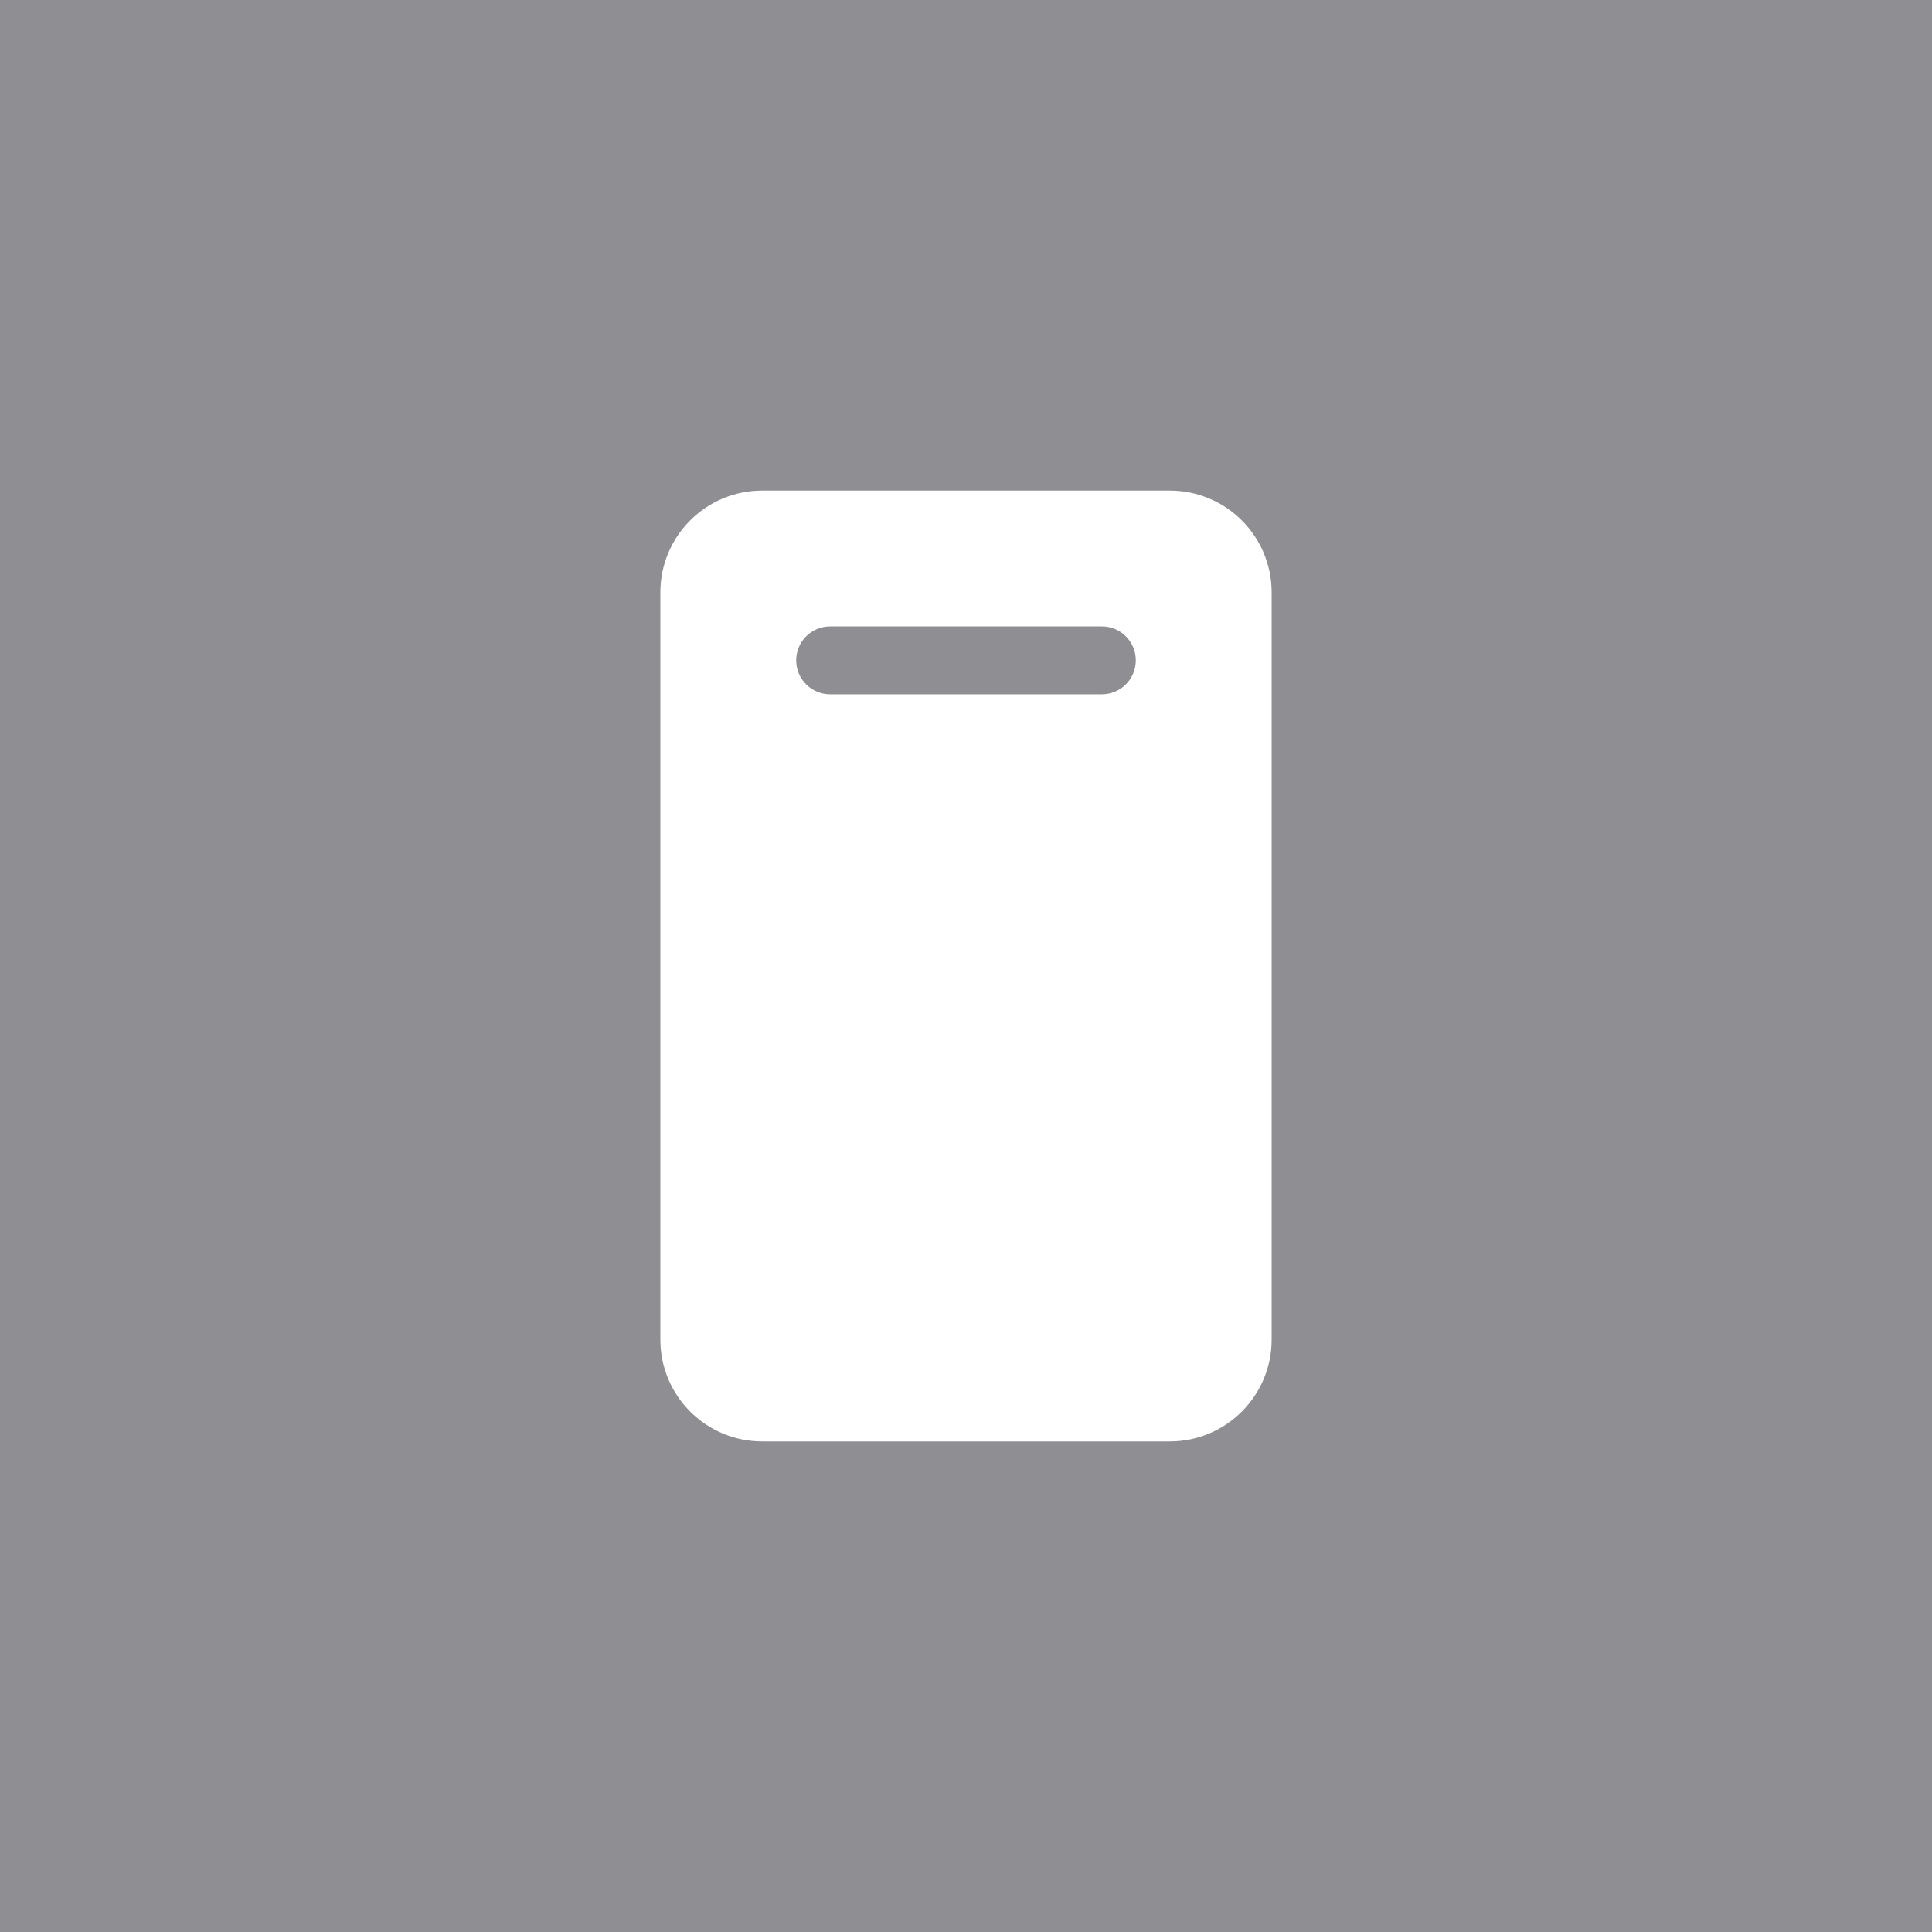
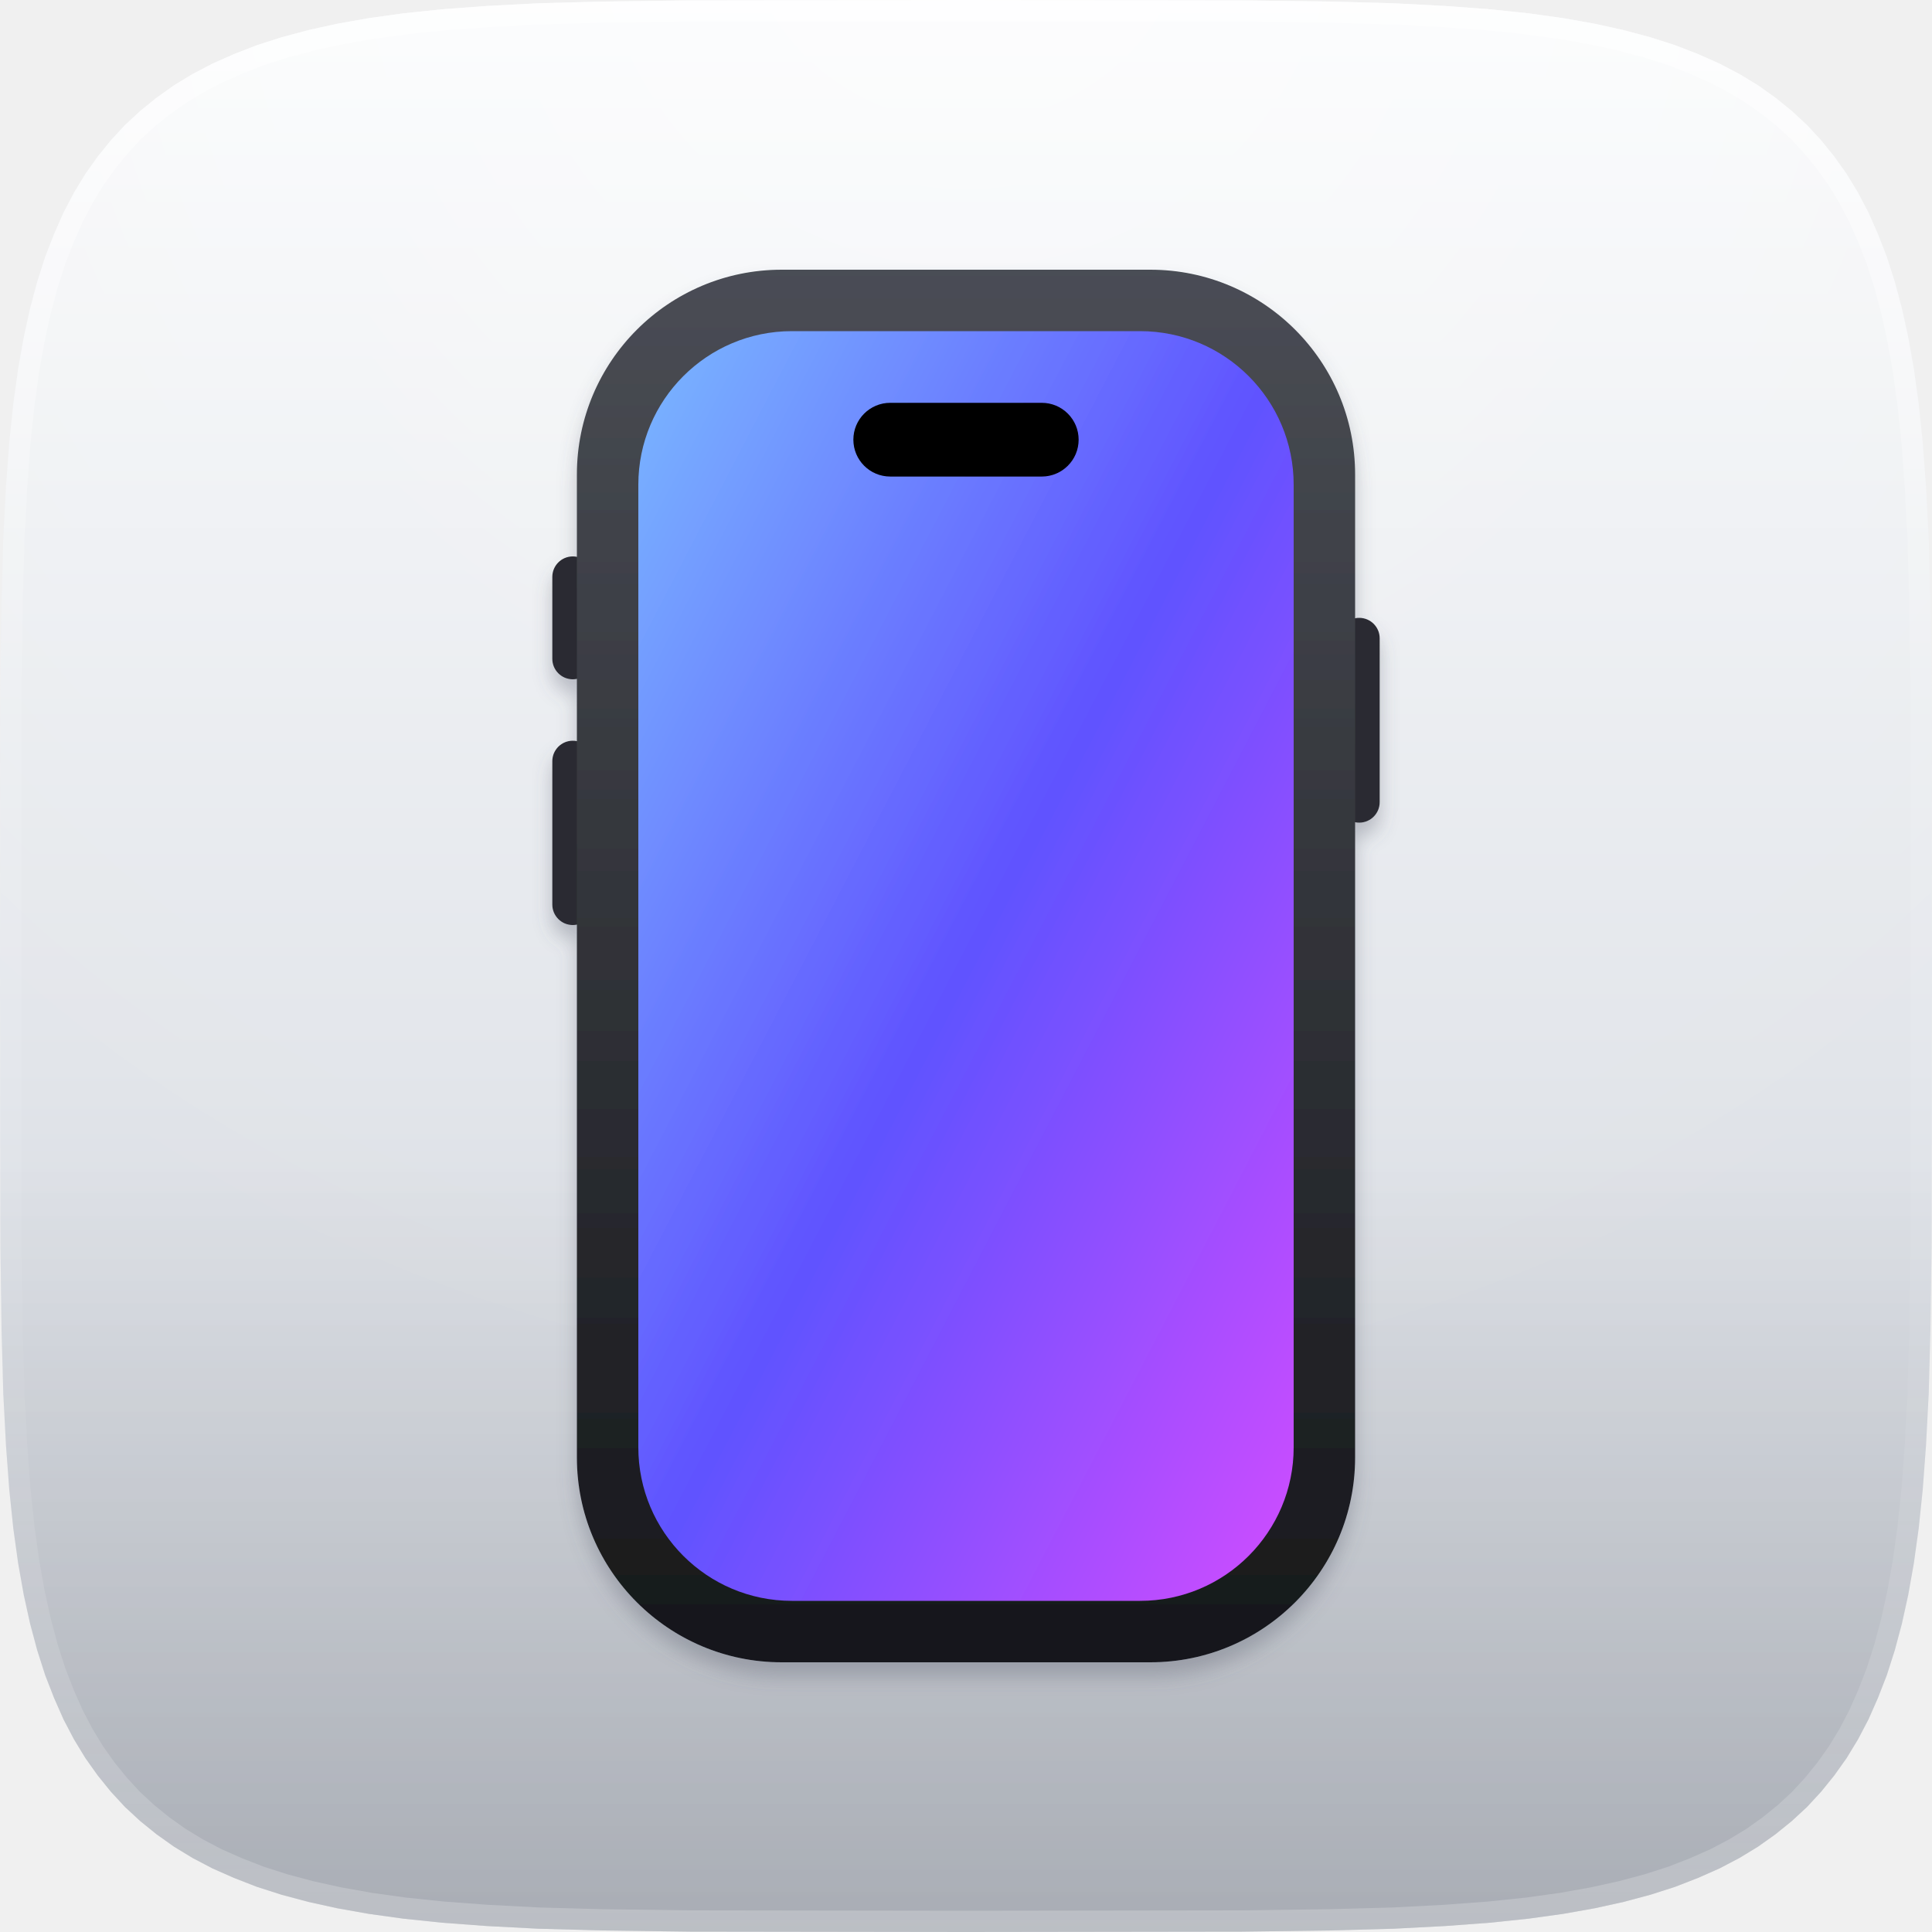
- <svg xmlns="http://www.w3.org/2000/svg" viewBox="0 0 256 256">
-   <rect width="256" height="256" fill="#8e8e93" />
-   <g transform="translate(56 56) scale(0.5625)" fill="#fff">
-     <path d="M176,16H80A24,24,0,0,0,56,40V216a24,24,0,0,0,24,24h96a24,24,0,0,0,24-24V40A24,24,0,0,0,176,16ZM160,64H96a8,8,0,0,1,0-16h64a8,8,0,0,1,0,16Z" />
+ <svg xmlns="http://www.w3.org/2000/svg" viewBox="0 0 100 100" width="100" height="100">
+   <defs>
+     <linearGradient id="bg" x1="0" y1="0" x2="0" y2="1">
+       <stop offset="0" stop-color="#fbfcfd" />
+       <stop offset="0.55" stop-color="#e2e5ea" />
+       <stop offset="1" stop-color="#c3c8d1" />
+     </linearGradient>
+     <radialGradient id="hl" cx=".5" cy="-.05" r=".85">
+       <stop offset="0" stop-color="#fff" stop-opacity=".38" />
+       <stop offset=".55" stop-color="#fff" stop-opacity=".06" />
+       <stop offset="1" stop-color="#fff" stop-opacity="0" />
+     </radialGradient>
+     <linearGradient id="lo" x1="0" y1="0" x2="0" y2="1">
+       <stop offset="0" stop-color="#000" stop-opacity="0" />
+       <stop offset="0.6" stop-color="#000" stop-opacity="0" />
+       <stop offset="1" stop-color="#000" stop-opacity="0.14" />
+     </linearGradient>
+     <linearGradient id="edge" x1="0" y1="0" x2="0" y2="1">
+       <stop offset="0" stop-color="#fff" stop-opacity="0.55" />
+       <stop offset="0.35" stop-color="#fff" stop-opacity="0.12" />
+       <stop offset="0.7" stop-color="#fff" stop-opacity="0.04" />
+       <stop offset="1" stop-color="#fff" stop-opacity="0.22" />
+     </linearGradient>
+     <linearGradient id="w" x1="0" y1="0" x2="0" y2="1">
+       <stop offset="0" stop-color="#ffffff" />
+       <stop offset="1" stop-color="#fafbfc" />
+     </linearGradient>
+     <filter id="sh" x="-30%" y="-30%" width="160%" height="170%" color-interpolation-filters="sRGB">
+       <feDropShadow dx="0" dy="2.6" stdDeviation="2.6" flood-color="#5a6070" flood-opacity=".55" />
+       <feDropShadow dx="0" dy=".7" stdDeviation=".5" flood-color="#5a6070" flood-opacity=".35" />
+     </filter>
+     <clipPath id="cl">
+       <path d="M100.00 50.00L99.98 64.28L99.92 68.84L99.83 72.14L99.69 74.82L99.52 77.11L99.31 79.12L99.06 80.92L98.77 82.55L98.44 84.05L98.07 85.43L97.66 86.71L97.20 87.89L96.71 89.00L96.17 90.03L95.58 91.00L94.94 91.90L94.26 92.74L93.53 93.53L92.74 94.26L91.90 94.94L91.00 95.58L90.03 96.17L89.00 96.71L87.89 97.20L86.71 97.66L85.43 98.07L84.05 98.44L82.55 98.77L80.92 99.06L79.12 99.31L77.11 99.52L74.82 99.69L72.14 99.83L68.84 99.92L64.28 99.98L50.00 100.00L35.72 99.98L31.16 99.92L27.86 99.83L25.18 99.69L22.89 99.52L20.88 99.31L19.08 99.06L17.45 98.77L15.95 98.44L14.57 98.07L13.29 97.66L12.11 97.20L11.00 96.71L9.97 96.17L9.00 95.58L8.10 94.94L7.26 94.26L6.47 93.53L5.74 92.74L5.06 91.90L4.42 91.00L3.83 90.03L3.29 89.00L2.80 87.89L2.34 86.71L1.93 85.43L1.56 84.05L1.23 82.55L0.94 80.92L0.69 79.12L0.48 77.11L0.31 74.82L0.17 72.14L0.08 68.84L0.02 64.28L0.00 50.00L0.02 35.72L0.08 31.16L0.17 27.86L0.31 25.18L0.48 22.89L0.69 20.88L0.94 19.08L1.23 17.45L1.56 15.95L1.93 14.57L2.34 13.29L2.80 12.11L3.29 11.00L3.83 9.97L4.42 9.00L5.06 8.10L5.74 7.26L6.47 6.47L7.26 5.74L8.10 5.06L9.00 4.42L9.97 3.83L11.00 3.29L12.11 2.80L13.29 2.34L14.57 1.93L15.95 1.56L17.45 1.23L19.08 0.94L20.88 0.69L22.89 0.48L25.18 0.31L27.86 0.17L31.16 0.08L35.72 0.02L50.00 0.00L64.28 0.02L68.84 0.08L72.14 0.17L74.82 0.31L77.11 0.48L79.12 0.69L80.92 0.94L82.55 1.23L84.05 1.56L85.43 1.93L86.71 2.34L87.89 2.80L89.00 3.29L90.03 3.83L91.00 4.42L91.90 5.06L92.74 5.74L93.53 6.47L94.26 7.26L94.94 8.10L95.58 9.00L96.17 9.97L96.71 11.00L97.20 12.11L97.66 13.29L98.07 14.57L98.44 15.95L98.77 17.45L99.06 19.08L99.31 20.88L99.52 22.89L99.69 25.18L99.83 27.86L99.92 31.16L99.98 35.72Z" />
+     </clipPath>
+     <linearGradient id="frm" x1="0" y1="0" x2="0" y2="1">
+       <stop offset="0" stop-color="#4a4d55" />
+       <stop offset="1" stop-color="#16171a" />
+     </linearGradient>
+     <linearGradient id="wall" x1="0" y1="0" x2="1" y2="1">
+       <stop offset="0" stop-color="#7ab8ff" />
+       <stop offset="0.5" stop-color="#6052ff" />
+       <stop offset="1" stop-color="#d14cff" />
+     </linearGradient>
+   </defs>
+   <path d="M100.00 50.00L99.98 64.28L99.92 68.84L99.83 72.14L99.69 74.82L99.52 77.11L99.31 79.12L99.06 80.92L98.77 82.55L98.44 84.05L98.07 85.43L97.66 86.71L97.20 87.89L96.71 89.00L96.17 90.03L95.58 91.00L94.94 91.90L94.26 92.74L93.53 93.53L92.74 94.26L91.90 94.94L91.00 95.58L90.03 96.17L89.00 96.71L87.89 97.20L86.71 97.66L85.43 98.07L84.05 98.44L82.55 98.77L80.92 99.06L79.12 99.31L77.11 99.52L74.82 99.69L72.14 99.83L68.84 99.92L64.28 99.98L50.00 100.00L35.72 99.98L31.16 99.92L27.86 99.83L25.18 99.69L22.89 99.52L20.88 99.31L19.08 99.06L17.45 98.77L15.95 98.44L14.57 98.07L13.29 97.66L12.11 97.20L11.00 96.71L9.97 96.17L9.00 95.58L8.10 94.94L7.26 94.26L6.47 93.53L5.74 92.74L5.06 91.90L4.42 91.00L3.83 90.03L3.29 89.00L2.80 87.89L2.34 86.71L1.93 85.43L1.56 84.05L1.23 82.55L0.94 80.92L0.69 79.12L0.48 77.11L0.31 74.82L0.17 72.14L0.08 68.84L0.02 64.28L0.00 50.00L0.02 35.72L0.08 31.16L0.17 27.86L0.31 25.18L0.48 22.89L0.69 20.88L0.94 19.08L1.23 17.45L1.56 15.95L1.93 14.57L2.34 13.29L2.80 12.11L3.29 11.00L3.83 9.97L4.42 9.00L5.06 8.10L5.74 7.26L6.47 6.47L7.26 5.74L8.10 5.06L9.00 4.42L9.97 3.83L11.00 3.29L12.11 2.80L13.29 2.34L14.57 1.93L15.95 1.56L17.45 1.23L19.08 0.94L20.88 0.69L22.89 0.48L25.18 0.31L27.86 0.17L31.16 0.08L35.72 0.02L50.00 0.00L64.28 0.02L68.84 0.08L72.14 0.17L74.82 0.31L77.11 0.48L79.12 0.69L80.92 0.94L82.55 1.23L84.05 1.56L85.43 1.93L86.71 2.34L87.89 2.80L89.00 3.29L90.03 3.83L91.00 4.42L91.90 5.06L92.74 5.74L93.53 6.47L94.26 7.26L94.94 8.10L95.58 9.00L96.17 9.97L96.71 11.00L97.20 12.11L97.66 13.29L98.07 14.57L98.44 15.95L98.77 17.45L99.06 19.08L99.31 20.88L99.52 22.89L99.69 25.18L99.83 27.86L99.92 31.16L99.98 35.72Z" fill="url(#bg)" />
+   <g clip-path="url(#cl)">
+     <path d="M100.00 50.00L99.98 64.28L99.92 68.84L99.83 72.14L99.69 74.82L99.52 77.11L99.31 79.12L99.06 80.92L98.77 82.55L98.44 84.05L98.07 85.43L97.66 86.71L97.20 87.89L96.71 89.00L96.17 90.03L95.58 91.00L94.94 91.90L94.26 92.74L93.53 93.53L92.74 94.26L91.90 94.94L91.00 95.58L90.03 96.17L89.00 96.71L87.89 97.20L86.71 97.66L85.43 98.07L84.05 98.44L82.55 98.77L80.92 99.06L79.12 99.31L77.11 99.52L74.82 99.69L72.14 99.83L68.84 99.92L64.28 99.98L50.00 100.00L35.72 99.98L31.16 99.92L27.86 99.83L25.18 99.69L22.89 99.52L20.88 99.31L19.08 99.06L17.45 98.77L15.95 98.44L14.57 98.07L13.29 97.66L12.11 97.20L11.00 96.71L9.97 96.17L9.00 95.58L8.10 94.94L7.26 94.26L6.47 93.53L5.74 92.74L5.06 91.90L4.42 91.00L3.83 90.03L3.29 89.00L2.80 87.89L2.34 86.71L1.93 85.43L1.56 84.05L1.23 82.55L0.94 80.92L0.69 79.12L0.48 77.11L0.31 74.82L0.17 72.14L0.08 68.84L0.02 64.28L0.00 50.00L0.02 35.72L0.08 31.16L0.17 27.86L0.31 25.18L0.48 22.89L0.69 20.88L0.94 19.08L1.23 17.45L1.56 15.95L1.93 14.57L2.34 13.29L2.80 12.11L3.29 11.00L3.83 9.97L4.42 9.00L5.06 8.10L5.74 7.26L6.47 6.47L7.26 5.74L8.10 5.06L9.00 4.42L9.97 3.83L11.00 3.29L12.11 2.80L13.29 2.34L14.57 1.93L15.95 1.56L17.45 1.23L19.08 0.94L20.88 0.69L22.89 0.48L25.18 0.31L27.86 0.17L31.16 0.08L35.72 0.02L50.00 0.00L64.28 0.02L68.84 0.08L72.14 0.17L74.82 0.31L77.11 0.48L79.12 0.69L80.92 0.94L82.55 1.23L84.05 1.56L85.43 1.93L86.71 2.34L87.89 2.80L89.00 3.29L90.03 3.83L91.00 4.42L91.90 5.06L92.74 5.74L93.53 6.47L94.26 7.26L94.94 8.10L95.58 9.00L96.17 9.97L96.71 11.00L97.20 12.11L97.66 13.29L98.07 14.57L98.44 15.95L98.77 17.45L99.06 19.08L99.31 20.88L99.52 22.89L99.69 25.18L99.83 27.86L99.92 31.16L99.98 35.72Z" fill="url(#hl)" />
+     <path d="M100.00 50.00L99.98 64.28L99.92 68.84L99.83 72.14L99.69 74.82L99.52 77.11L99.31 79.12L99.06 80.92L98.77 82.55L98.44 84.05L98.07 85.43L97.66 86.71L97.20 87.89L96.71 89.00L96.17 90.03L95.58 91.00L94.94 91.90L94.26 92.74L93.53 93.53L92.74 94.26L91.90 94.94L91.00 95.58L90.03 96.17L89.00 96.71L87.89 97.20L86.71 97.66L85.43 98.07L84.05 98.44L82.55 98.77L80.92 99.06L79.12 99.31L77.11 99.52L74.82 99.69L72.14 99.83L68.84 99.92L64.28 99.98L50.00 100.00L35.72 99.98L31.16 99.92L27.86 99.83L25.18 99.69L22.89 99.52L20.88 99.31L19.08 99.06L17.45 98.77L15.95 98.44L14.57 98.07L13.29 97.66L12.11 97.20L11.00 96.71L9.97 96.17L9.00 95.58L8.10 94.94L7.26 94.26L6.47 93.53L5.74 92.74L5.06 91.90L4.42 91.00L3.83 90.03L3.29 89.00L2.80 87.89L2.34 86.71L1.93 85.43L1.56 84.05L1.23 82.55L0.94 80.92L0.69 79.12L0.48 77.11L0.31 74.82L0.17 72.14L0.08 68.84L0.02 64.28L0.00 50.00L0.02 35.72L0.08 31.16L0.17 27.86L0.31 25.18L0.48 22.89L0.69 20.88L0.94 19.08L1.23 17.45L1.56 15.95L1.93 14.57L2.34 13.29L2.80 12.11L3.29 11.00L3.83 9.97L4.42 9.00L5.06 8.10L5.74 7.26L6.47 6.47L7.26 5.74L8.10 5.06L9.00 4.42L9.97 3.83L11.00 3.29L12.11 2.80L13.29 2.34L14.57 1.93L15.95 1.56L17.45 1.23L19.08 0.94L20.88 0.69L22.89 0.48L25.18 0.31L27.86 0.17L31.16 0.08L35.72 0.02L50.00 0.00L64.28 0.02L68.84 0.08L72.14 0.17L74.82 0.31L77.11 0.48L79.12 0.69L80.92 0.94L82.55 1.23L84.05 1.56L85.43 1.93L86.71 2.34L87.89 2.80L89.00 3.29L90.03 3.83L91.00 4.42L91.90 5.06L92.74 5.74L93.53 6.47L94.26 7.26L94.94 8.10L95.58 9.00L96.17 9.97L96.71 11.00L97.20 12.11L97.66 13.29L98.07 14.57L98.44 15.95L98.77 17.45L99.06 19.08L99.31 20.88L99.52 22.89L99.69 25.18L99.83 27.86L99.92 31.16L99.98 35.72Z" fill="url(#lo)" />
+     <g filter="url(#sh)">
+       <g transform="translate(50 50) scale(1.06) translate(-50 -50)">
+         <rect x="68.2" y="33" width="2" height="10" rx="1" fill="#2a2c31" />
+         <rect x="29.8" y="30" width="2" height="6" rx="1" fill="#2a2c31" />
+         <rect x="29.8" y="39" width="2" height="9" rx="1" fill="#2a2c31" />
+         <rect x="31" y="16" width="38" height="68" rx="10" fill="url(#frm)" />
+         <rect x="34" y="19" width="32" height="62" rx="7.5" fill="url(#wall)" />
+         <rect x="44.5" y="22.5" width="11" height="3.6" rx="1.8" fill="#000" />
+       </g>
+     </g>
+     <path d="M100.00 50.00L99.98 64.28L99.92 68.84L99.83 72.14L99.69 74.82L99.52 77.11L99.31 79.12L99.06 80.92L98.77 82.55L98.44 84.05L98.07 85.43L97.66 86.71L97.20 87.89L96.71 89.00L96.17 90.03L95.58 91.00L94.94 91.90L94.26 92.74L93.53 93.53L92.74 94.26L91.90 94.94L91.00 95.58L90.03 96.17L89.00 96.71L87.89 97.20L86.71 97.66L85.43 98.07L84.05 98.44L82.55 98.77L80.92 99.06L79.12 99.31L77.11 99.52L74.82 99.69L72.14 99.83L68.84 99.92L64.28 99.98L50.00 100.00L35.72 99.98L31.16 99.92L27.86 99.83L25.18 99.69L22.89 99.52L20.88 99.31L19.08 99.06L17.45 98.77L15.95 98.44L14.57 98.07L13.29 97.66L12.11 97.20L11.00 96.71L9.97 96.17L9.00 95.58L8.10 94.94L7.26 94.26L6.47 93.53L5.74 92.74L5.06 91.90L4.42 91.00L3.83 90.03L3.29 89.00L2.80 87.89L2.34 86.71L1.93 85.43L1.56 84.05L1.23 82.55L0.94 80.92L0.69 79.12L0.48 77.11L0.31 74.82L0.17 72.14L0.08 68.84L0.02 64.28L0.00 50.00L0.02 35.72L0.08 31.16L0.17 27.86L0.31 25.18L0.48 22.89L0.69 20.88L0.94 19.08L1.23 17.45L1.56 15.95L1.93 14.57L2.34 13.29L2.80 12.11L3.29 11.00L3.83 9.97L4.42 9.00L5.06 8.10L5.74 7.26L6.47 6.47L7.26 5.74L8.10 5.06L9.00 4.42L9.97 3.83L11.00 3.29L12.11 2.80L13.29 2.34L14.57 1.93L15.95 1.56L17.45 1.23L19.08 0.94L20.88 0.69L22.89 0.48L25.18 0.31L27.86 0.17L31.16 0.08L35.72 0.02L50.00 0.00L64.28 0.02L68.84 0.08L72.14 0.17L74.82 0.31L77.11 0.48L79.12 0.69L80.92 0.94L82.55 1.23L84.05 1.56L85.43 1.93L86.71 2.34L87.89 2.80L89.00 3.29L90.03 3.83L91.00 4.42L91.90 5.06L92.74 5.74L93.53 6.47L94.26 7.26L94.94 8.10L95.58 9.00L96.17 9.97L96.71 11.00L97.20 12.11L97.66 13.29L98.07 14.57L98.44 15.95L98.77 17.45L99.06 19.08L99.31 20.88L99.52 22.89L99.69 25.18L99.83 27.86L99.92 31.16L99.98 35.72Z" fill="none" stroke="url(#edge)" stroke-width="2.2" />
  </g>
</svg>
